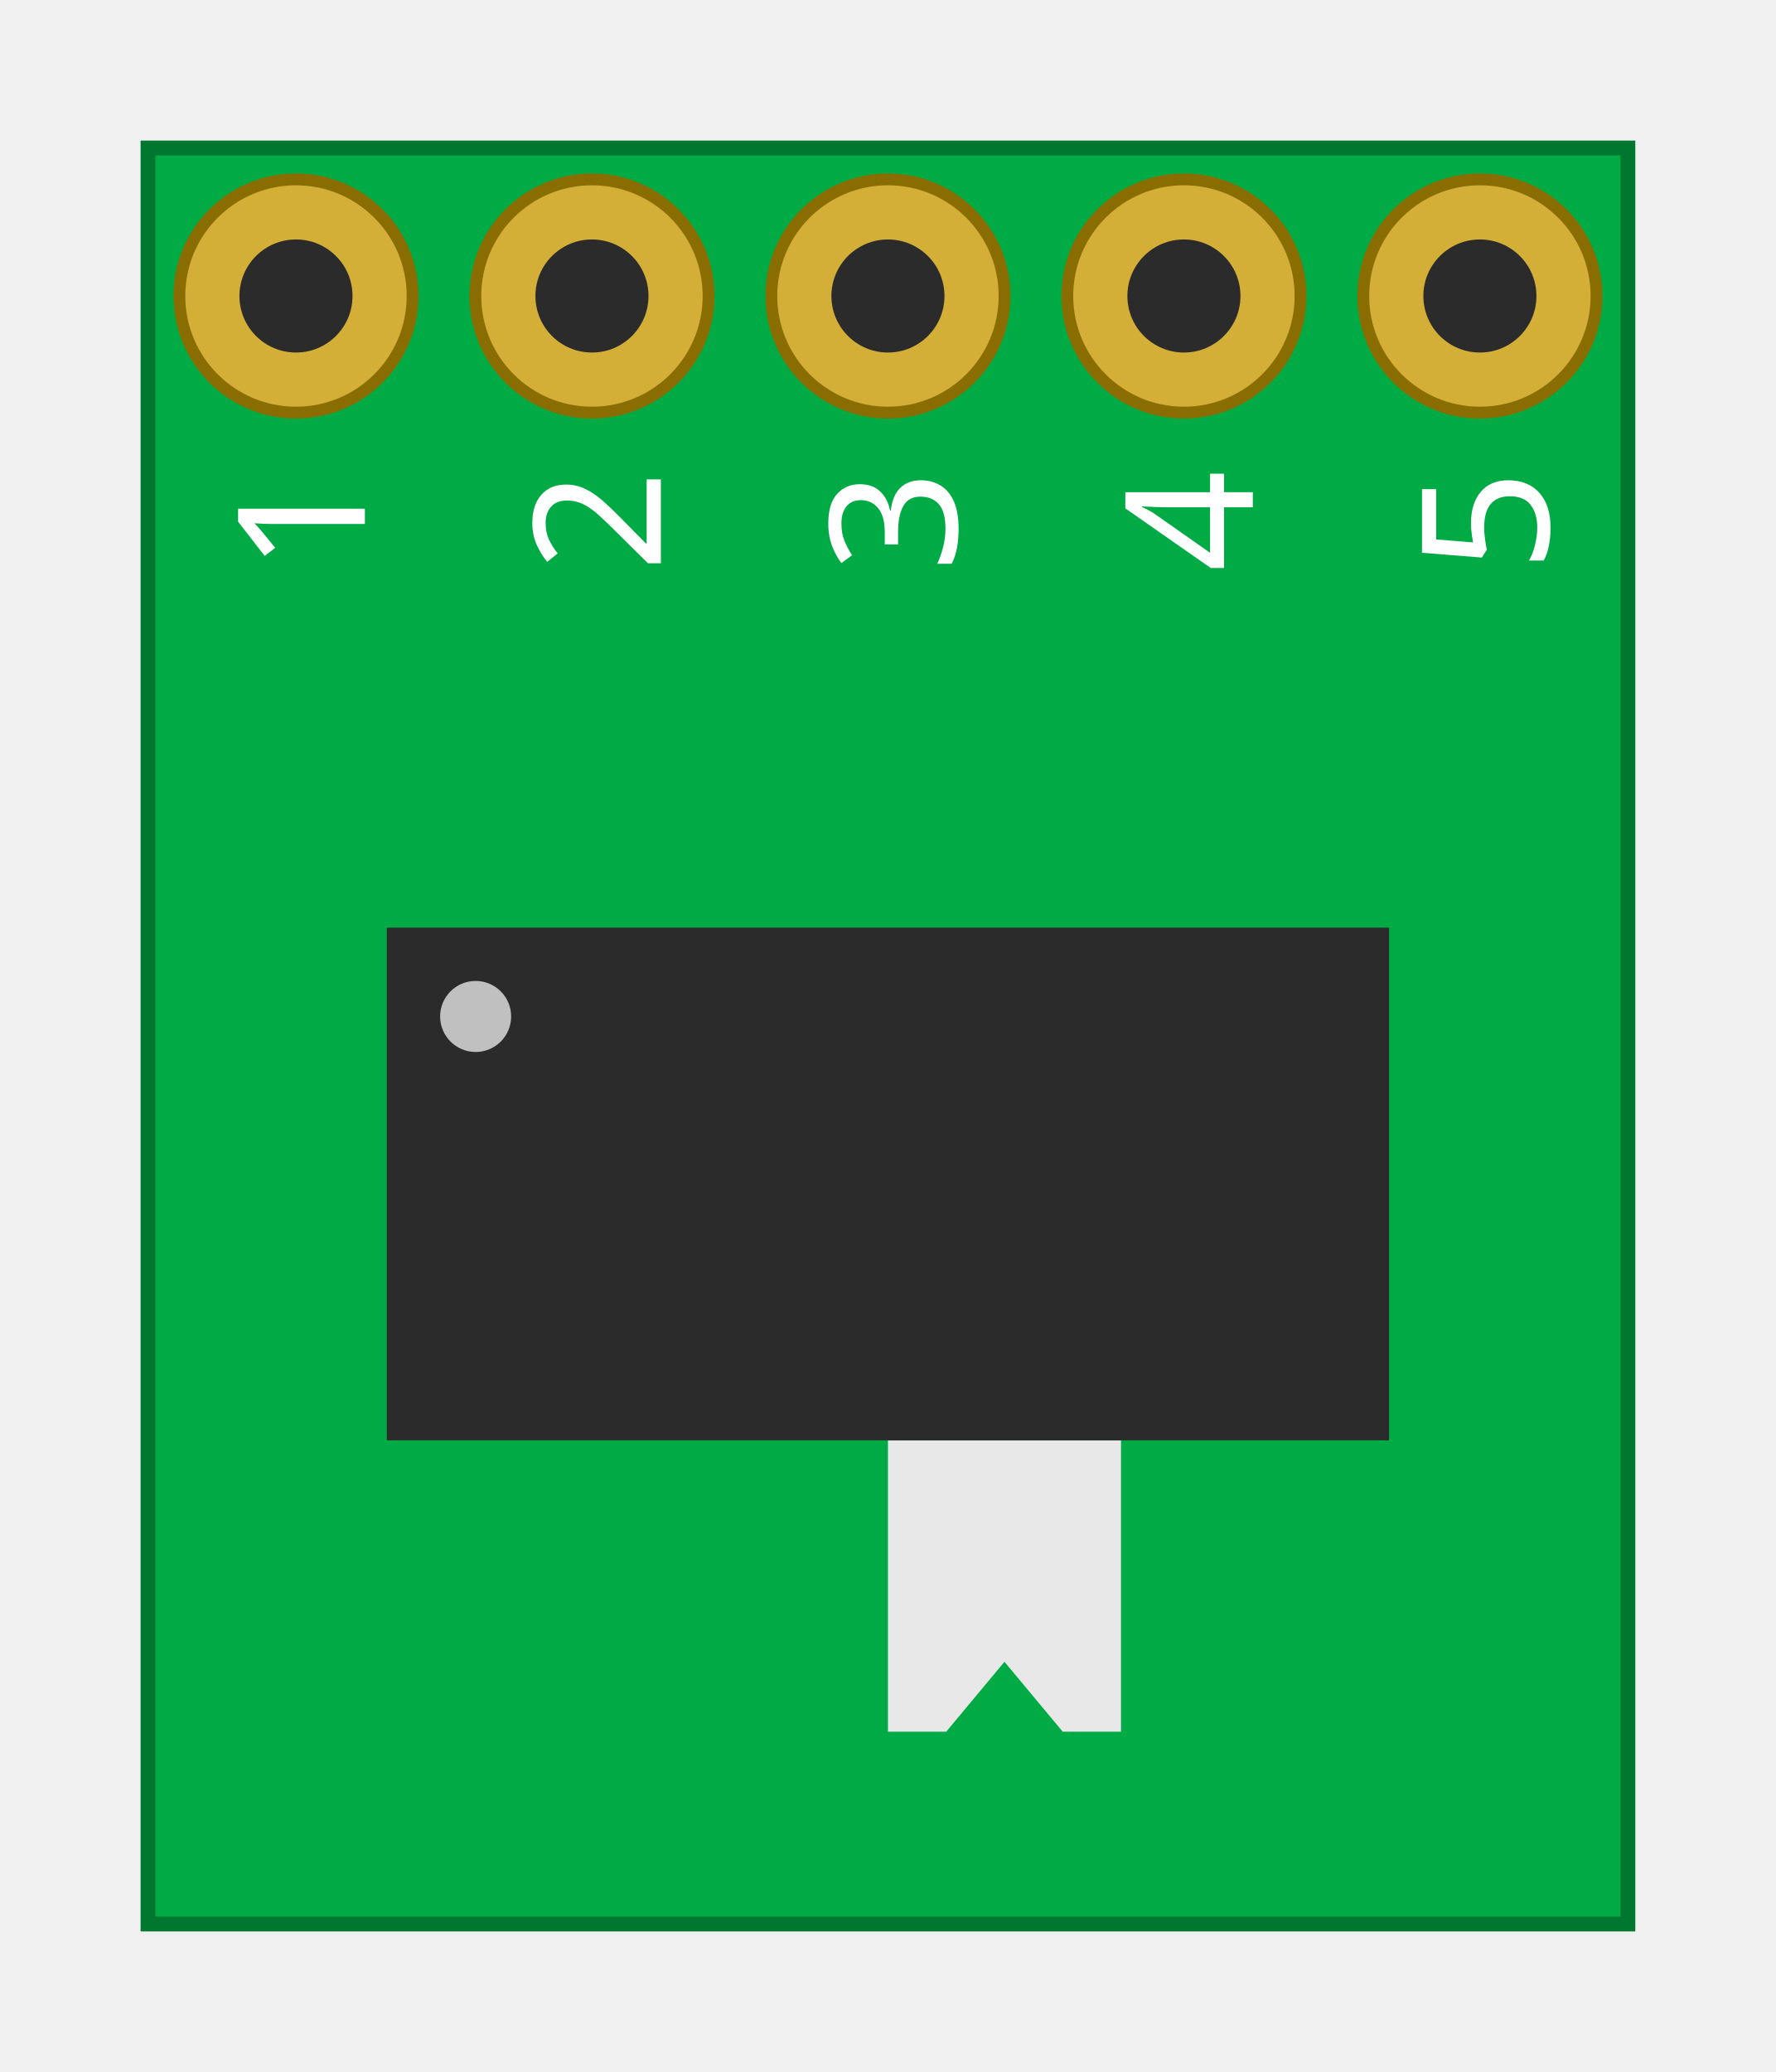
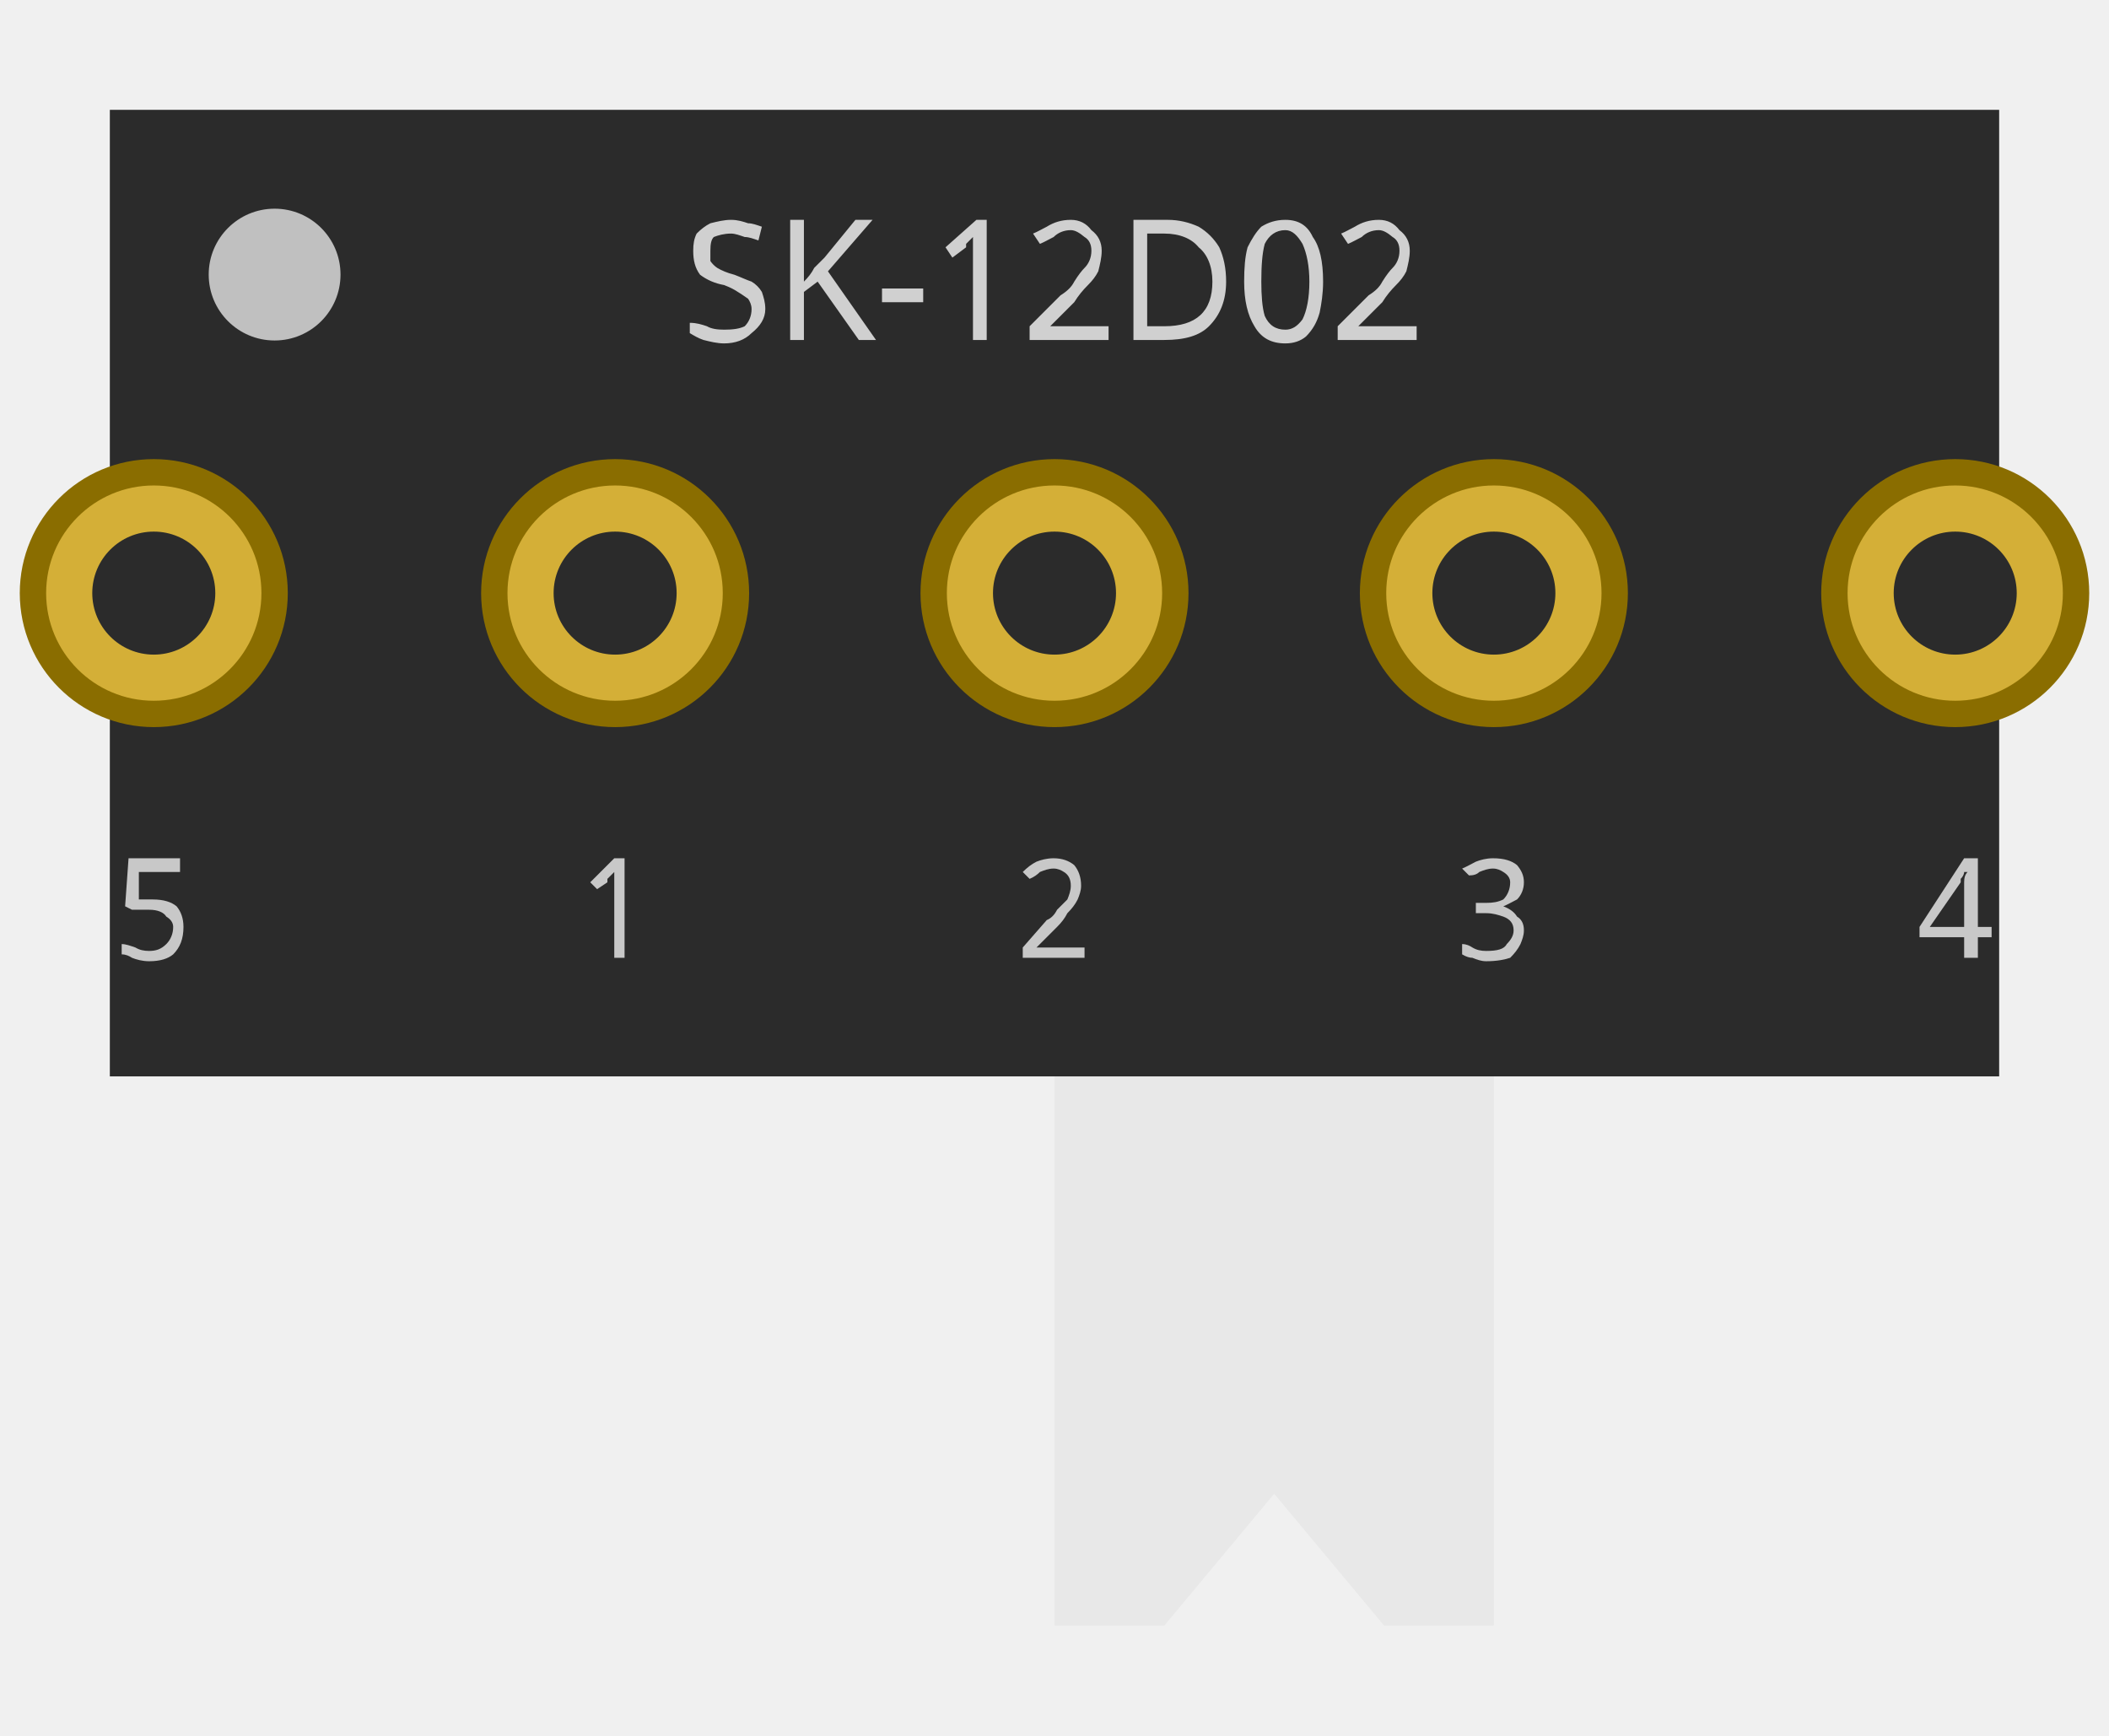
- <svg xmlns="http://www.w3.org/2000/svg" width="15.24mm" height="17.78mm" viewBox="0 0 600 700">
+ <svg xmlns="http://www.w3.org/2000/svg" width="9.60mm" height="7.90mm" viewBox="-4.80 -2.70 9.60 7.90">
  <g id="breadboard">
-     <rect x="50" y="50" width="500" height="600" fill="#00aa44" stroke="#00772f" stroke-width="5" />
-     <path d="M 300.000 486.614 L 378.740 486.614 L 378.740 585.039 L 359.055 585.039 L 339.370 561.417 L 319.685 585.039 L 300.000 585.039 Z" fill="#e8e8e8" stroke="none" />
-     <rect x="130.7" y="313.4" width="338.6" height="173.2" fill="#2b2b2b" stroke="none" />
-     <circle cx="160.7" cy="343.4" r="12" fill="#c0c0c0" stroke="none" />
-     <circle id="connector0pin" connectorname="1" cx="100" cy="100" r="39.4" fill="#d4af37" stroke="#8a6d00" stroke-width="4" />
-     <circle cx="100" cy="100" r="19.1" fill="#2b2b2b" />
-     <text x="100" y="176" font-size="60" fill="#ffffff" text-anchor="middle" dominant-baseline="central" font-family="DroidSans" transform="rotate(-90 100 176)">1</text>
-     <circle id="connector1pin" connectorname="2" cx="200" cy="100" r="39.4" fill="#d4af37" stroke="#8a6d00" stroke-width="4" />
-     <circle cx="200" cy="100" r="19.1" fill="#2b2b2b" />
-     <text x="200" y="176" font-size="60" fill="#ffffff" text-anchor="middle" dominant-baseline="central" font-family="DroidSans" transform="rotate(-90 200 176)">2</text>
-     <circle id="connector2pin" connectorname="3" cx="300" cy="100" r="39.4" fill="#d4af37" stroke="#8a6d00" stroke-width="4" />
-     <circle cx="300" cy="100" r="19.1" fill="#2b2b2b" />
-     <text x="300" y="176" font-size="60" fill="#ffffff" text-anchor="middle" dominant-baseline="central" font-family="DroidSans" transform="rotate(-90 300 176)">3</text>
-     <circle id="connector3pin" connectorname="4" cx="400" cy="100" r="39.4" fill="#d4af37" stroke="#8a6d00" stroke-width="4" />
-     <circle cx="400" cy="100" r="19.1" fill="#2b2b2b" />
-     <text x="400" y="176" font-size="60" fill="#ffffff" text-anchor="middle" dominant-baseline="central" font-family="DroidSans" transform="rotate(-90 400 176)">4</text>
-     <circle id="connector4pin" connectorname="5" cx="500" cy="100" r="39.4" fill="#d4af37" stroke="#8a6d00" stroke-width="4" />
-     <circle cx="500" cy="100" r="19.1" fill="#2b2b2b" />
-     <text x="500" y="176" font-size="60" fill="#ffffff" text-anchor="middle" dominant-baseline="central" font-family="DroidSans" transform="rotate(-90 500 176)">5</text>
+     <path d="M 0.000 2.200 L 2.000 2.200 L 2.000 4.700 L 1.500 4.700 L 1.000 4.100 L 0.500 4.700 L 0.000 4.700 Z" fill="#e8e8e8" stroke="none" />
+     <rect x="-4.300" y="-2.200" width="8.60" height="4.40" fill="#2b2b2b" stroke="none" />
+     <circle cx="-3.550" cy="-1.450" r="0.30" fill="#c0c0c0" stroke="none" />
+     <text x="0" y="-1.15" font-size="0.75" fill="#d0d0d0" text-anchor="middle" font-family="DroidSans">SK-12D02</text>
+     <circle id="connector0pin" connectorname="1" cx="-2.00" cy="0" r="0.55" fill="#d4af37" stroke="#8a6d00" stroke-width="0.12" />
+     <circle cx="-2.00" cy="0" r="0.28" fill="#2b2b2b" />
+     <text x="-2.00" y="1.66" font-size="0.62" fill="#c8c8c8" text-anchor="middle" font-family="DroidSans">1</text>
+     <circle id="connector1pin" connectorname="2" cx="0.00" cy="0" r="0.55" fill="#d4af37" stroke="#8a6d00" stroke-width="0.12" />
+     <circle cx="0.00" cy="0" r="0.28" fill="#2b2b2b" />
+     <text x="0.00" y="1.66" font-size="0.62" fill="#c8c8c8" text-anchor="middle" font-family="DroidSans">2</text>
+     <circle id="connector2pin" connectorname="3" cx="2.00" cy="0" r="0.55" fill="#d4af37" stroke="#8a6d00" stroke-width="0.12" />
+     <circle cx="2.00" cy="0" r="0.28" fill="#2b2b2b" />
+     <text x="2.00" y="1.66" font-size="0.62" fill="#c8c8c8" text-anchor="middle" font-family="DroidSans">3</text>
+     <circle id="connector3pin" connectorname="4" cx="4.10" cy="0" r="0.55" fill="#d4af37" stroke="#8a6d00" stroke-width="0.12" />
+     <circle cx="4.10" cy="0" r="0.28" fill="#2b2b2b" />
+     <text x="4.10" y="1.66" font-size="0.62" fill="#c8c8c8" text-anchor="middle" font-family="DroidSans">4</text>
+     <circle id="connector4pin" connectorname="5" cx="-4.10" cy="0" r="0.55" fill="#d4af37" stroke="#8a6d00" stroke-width="0.12" />
+     <circle cx="-4.10" cy="0" r="0.28" fill="#2b2b2b" />
+     <text x="-4.10" y="1.66" font-size="0.62" fill="#c8c8c8" text-anchor="middle" font-family="DroidSans">5</text>
  </g>
</svg>
